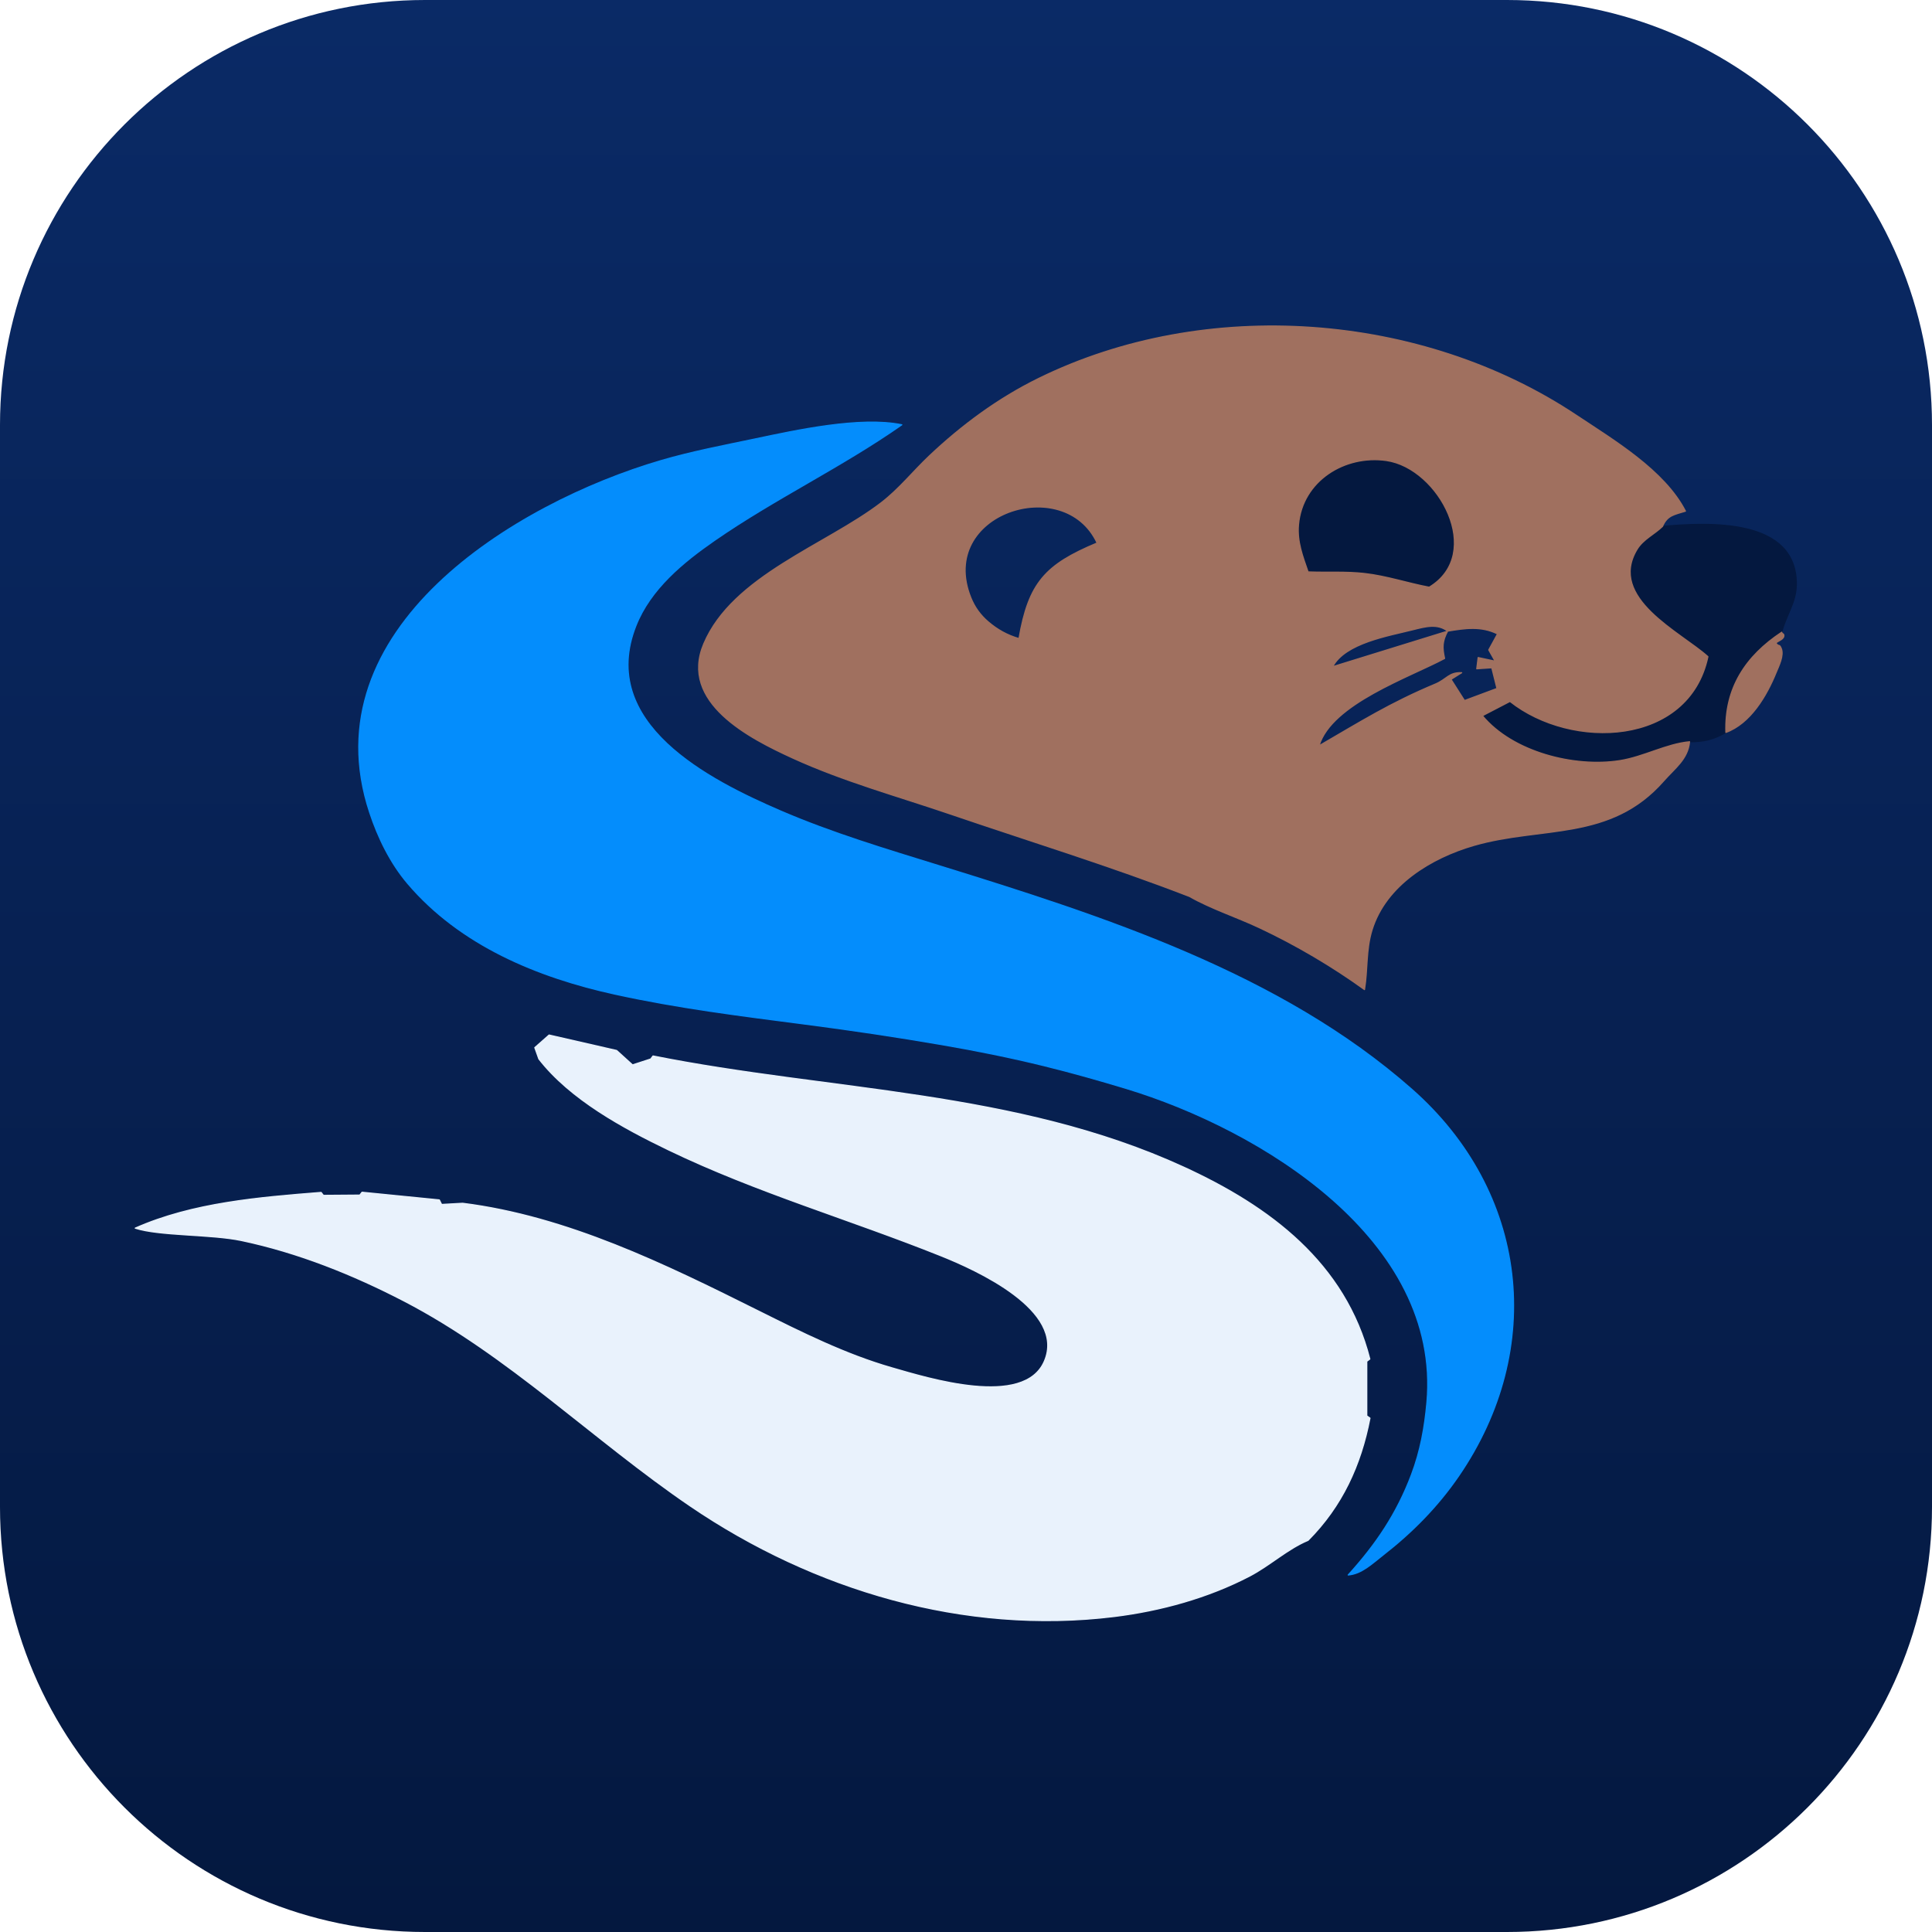
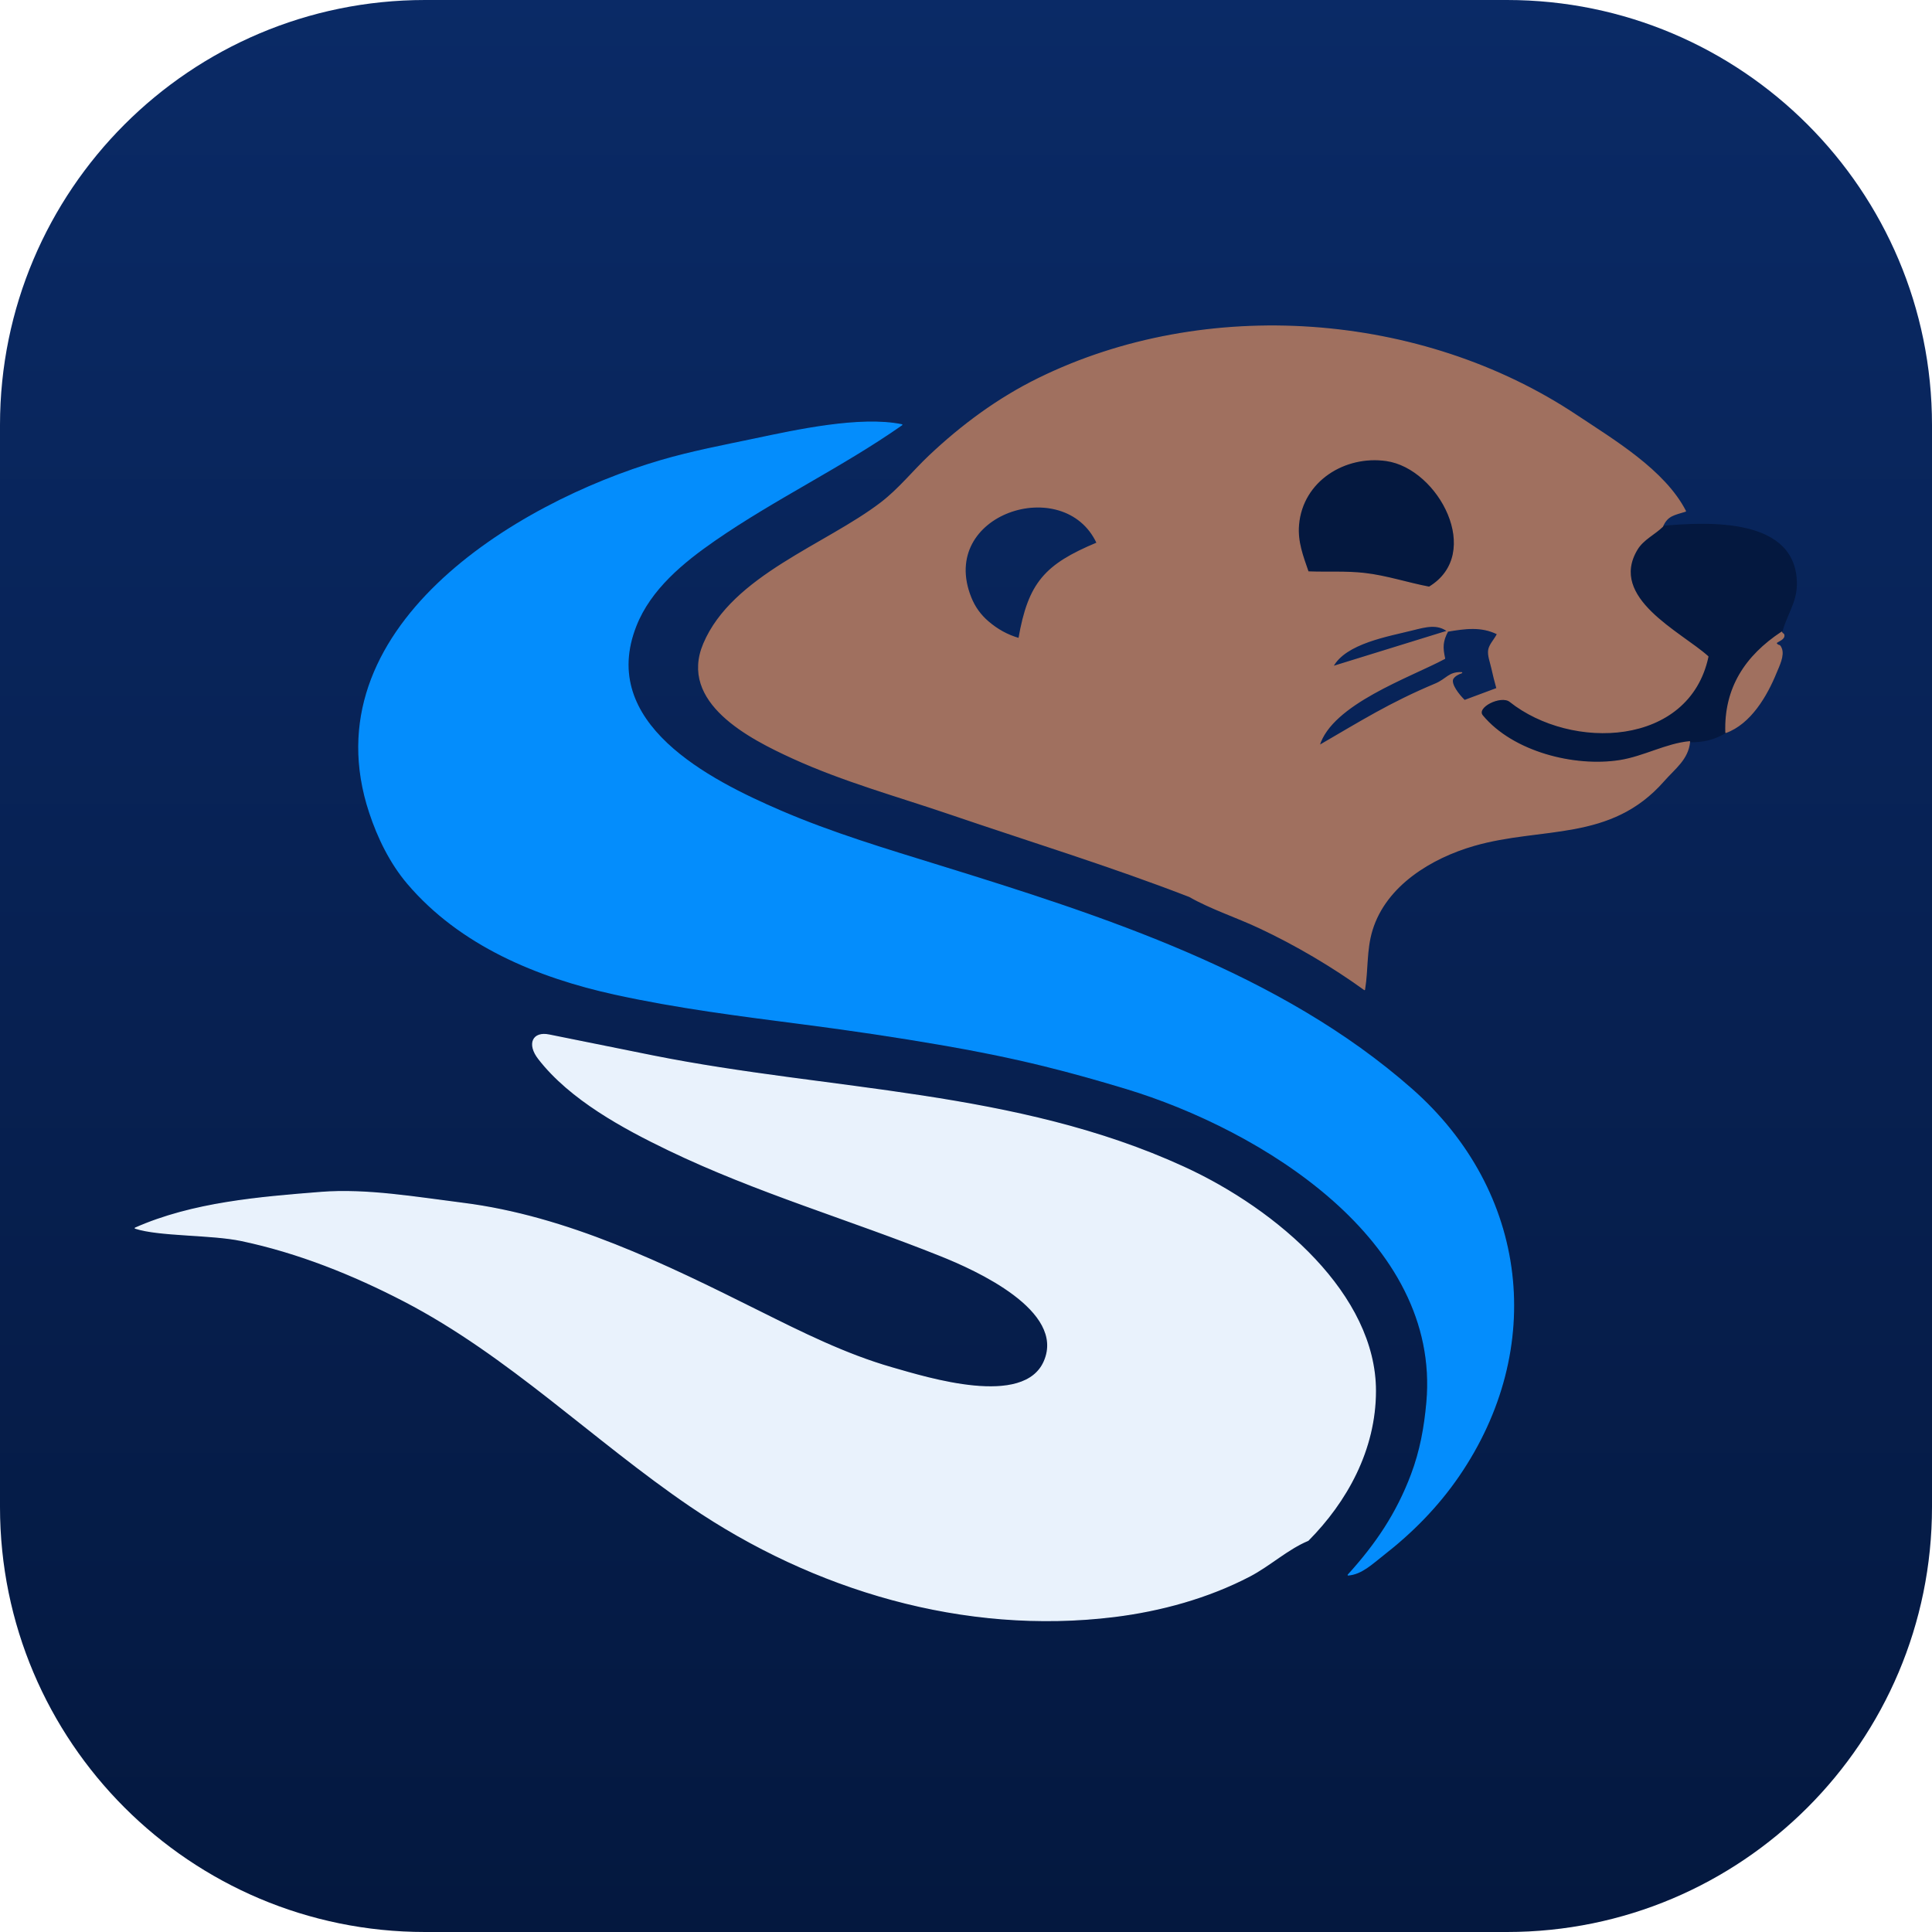
<svg xmlns="http://www.w3.org/2000/svg" viewBox="0 0 32 32" width="32" height="32" role="img">
  <defs>
    <linearGradient id="so-ground" x1="0" y1="0" x2="0" y2="1">
      <stop offset="0" stop-color="#0a2a66" />
      <stop offset="1" stop-color="#04183f" />
    </linearGradient>
  </defs>
  <rect width="32" height="32" rx="7.04" fill="url(#so-ground)" />
  <g transform="translate(2.24 4.91) scale(0.0753) translate(-504.11 -92.27)">
-     <path fill="#04183f" stroke="#04183f" stroke-width="0.25" stroke-linejoin="round" fill-rule="evenodd" d="M840.05 142.85C850.02 141.98 869.47 140.91 869.49 155.5C869.5 159.59 867.19 162.4 866.28 166.12C858.32 171.37 853.68 178.43 853.99 188.17C851.24 189.74 849.23 190.21 846 190.22C840.92 190.68 835.89 193.55 830.67 194.37C820.68 195.95 807.11 192.53 800.44 184.5C802.46 183.45 804.48 182.4 806.5 181.35C820.04 192.1 845.85 191.22 850.04 171.5C844.02 166.09 827.97 158.64 834.45 147.9C835.78 145.68 838.36 144.53 840.05 142.85ZM788.73 156.23C783.97 155.33 779.35 153.76 774.49 153.21C770.36 152.74 766.22 153.03 762.09 152.86C760.91 149.42 759.66 146.27 759.98 142.5C760.82 132.77 770.21 127.04 779.33 128.36C790.91 130.04 800.91 148.88 788.73 156.23Z" />
+     <path fill="#04183f" stroke="#04183f" stroke-width="0.25" stroke-linejoin="round" fill-rule="evenodd" d="M840.05 142.85C850.02 141.98 869.47 140.91 869.49 155.5C869.5 159.59 867.19 162.4 866.28 166.12C858.32 171.37 853.68 178.43 853.99 188.17C851.24 189.74 849.23 190.21 846 190.22C840.92 190.68 835.89 193.55 830.67 194.37C820.68 195.95 807.11 192.53 800.44 184.5C798.84 182.58 804.54 179.8 806.5 181.35C820.04 192.1 845.85 191.22 850.04 171.5C844.02 166.09 827.97 158.64 834.45 147.9C835.78 145.68 838.36 144.53 840.05 142.85ZM788.73 156.23C783.97 155.33 779.35 153.76 774.49 153.21C770.36 152.74 766.22 153.03 762.09 152.86C760.91 149.42 759.66 146.27 759.98 142.5C760.82 132.77 770.21 127.04 779.33 128.36C790.91 130.04 800.91 148.88 788.73 156.23Z" />
    <path fill="#048dfc" stroke="#048dfc" stroke-width="0.25" stroke-linejoin="round" fill-rule="evenodd" d="M672.73 120.5C659.45 129.8 644.76 136.75 631.46 145.98C624.55 150.77 617.42 156.64 614.24 164.7C605.74 186.19 630.28 198.65 646.06 205.45C657.35 210.32 669.28 213.88 681 217.51C717.16 228.7 755.95 241.18 784.85 266.62C810.53 289.22 814.43 323.67 795.21 351.72C790.63 358.4 785.01 364.11 778.62 369.08C776.19 370.97 773.88 373.27 770.91 373.5C777.04 366.76 781.61 359.99 784.83 351.44C786.8 346.23 787.73 341.07 788.23 335.53C791.43 299.7 751.67 275.44 722.05 266.47C716.1 264.67 710.08 262.97 704.03 261.48C696.57 259.65 689.08 258.14 681.5 256.84C671.52 255.12 661.49 253.63 651.45 252.33C637.36 250.5 623.49 248.78 609.61 245.73C592.59 242 575.62 234.98 564.06 221.42C560.22 216.9 557.52 211.36 555.67 205.76C542.37 165.47 587.51 137.81 619.78 128.37C626.51 126.4 633.42 125.09 640.28 123.65C649.48 121.71 663.58 118.62 672.73 120.5Z" />
-     <path fill="#e9f2fc" stroke="#e9f2fc" stroke-width="0.25" stroke-linejoin="round" fill-rule="evenodd" d="M595.14 254.73C600.09 255.86 605.05 256.99 610 258.13C611.17 259.18 612.33 260.24 613.5 261.3C614.83 260.87 616.17 260.43 617.5 260C617.67 259.78 617.83 259.56 618 259.34C657.08 267.14 697.81 266.86 734.71 283.78C753.71 292.49 770.29 304.91 775.67 326C775.45 326.17 775.22 326.33 775 326.5C775 330.5 775 334.5 775 338.5C775.23 338.67 775.47 338.83 775.7 339C773.7 349.36 769.57 358.36 762.09 365.88C757.57 367.76 753.67 371.42 749.25 373.73C740.07 378.52 729.64 381.38 719.4 382.64C686.48 386.67 653.39 376.83 626.2 358.33C604.9 343.83 586.28 325.19 563.27 313.24C552 307.39 539.92 302.55 527.46 299.93C520.77 298.52 509.42 298.95 504.11 297.21C516.74 291.61 531.41 290.43 545 289.35C545.17 289.57 545.33 289.78 545.5 290C548.17 289.98 550.83 289.96 553.5 289.94C553.67 289.73 553.83 289.52 554 289.31C559.67 289.88 565.33 290.44 571 291C571.17 291.34 571.33 291.67 571.5 292C573.04 291.91 574.58 291.82 576.12 291.74C599.14 294.64 620.61 305.17 641.13 315.41C650.62 320.14 660.29 324.99 670.54 327.93C678.5 330.21 699.62 336.83 704.08 326.5C708.93 315.28 688.95 306.33 681.27 303.26C661.36 295.28 640.83 289.35 621.48 280.03C611.49 275.22 599.81 268.9 592.89 259.99C592.59 259.16 592.3 258.33 592 257.5C593.05 256.58 594.09 255.66 595.14 254.73Z" />
-     <path fill="#a0705f" stroke="#a0705f" stroke-width="0.25" stroke-linejoin="round" fill-rule="evenodd" d="M840.05 142.85C832.15 140.65 822.59 147.67 816.33 151.87C808.1 157.39 797.97 160.33 788.73 156.23C800.91 148.88 790.91 130.04 779.33 128.36C770.21 127.04 760.82 132.77 759.98 142.5C759.66 146.27 760.91 149.42 762.09 152.86C742.7 156.09 727.03 164.79 714.96 180.44C710.56 186.15 705.19 193.27 704.16 200.5C711.41 205.53 718.75 210.42 725.94 215.55C729.45 218.05 733.89 220.47 736 224.25C718.69 217.54 700.99 212.12 683.43 206.13C671.79 202.16 659.93 198.92 648.7 193.79C639.23 189.46 623.71 181.56 629.17 168.67C635.51 153.71 656.07 146.95 668.19 137.65C672.14 134.62 675.21 130.72 678.81 127.32C685.97 120.56 693.93 114.68 702.79 110.33C739.54 92.27 786.98 95.7 821.1 118.42C829.33 123.9 840.49 130.52 845.1 139.5C842.58 140.29 841.11 140.4 840.05 142.85ZM715.69 146.5C708.49 130.99 680.44 139.96 687.9 158.52C688.73 160.6 690 162.36 691.7 163.82C693.75 165.58 695.94 166.79 698.5 167.53C700.63 155.26 704.26 151.27 715.69 146.5ZM840.05 142.85C838.36 144.53 835.78 145.68 834.45 147.9C827.97 158.64 844.02 166.09 850.04 171.5C845.85 191.22 820.04 192.1 806.5 181.35C804.48 182.4 802.46 183.45 800.44 184.5C807.11 192.53 820.68 195.95 830.67 194.37C835.89 193.55 840.92 190.68 846 190.22C845.64 194.06 842.76 196.04 840.3 198.84C828.59 212.18 813.57 208.69 798.57 213.02C789.13 215.75 779.18 221.79 776.16 231.61C774.81 235.99 775.23 240.32 774.5 244.74C767.41 239.61 759.28 234.83 751.36 231.12C746.34 228.76 740.76 226.96 736 224.25C733.89 220.47 729.45 218.05 725.94 215.55C718.75 210.42 711.41 205.53 704.16 200.5C705.19 193.27 710.56 186.15 714.96 180.44C727.03 164.79 742.7 156.09 762.09 152.86C766.22 153.03 770.36 152.74 774.49 153.21C779.35 153.76 783.97 155.33 788.73 156.23C797.97 160.33 808.1 157.39 816.33 151.87C822.59 147.67 832.15 140.65 840.05 142.85ZM792.79 165.89C791.61 168.12 791.58 169.45 792.12 171.9C784.5 175.99 767.23 181.88 764.5 191.11C773.73 185.76 780.05 181.74 790.07 177.54C792.63 176.47 793.03 174.91 795.88 175.03C795.1 175.52 794.31 176.01 793.53 176.5C794.52 178.05 795.51 179.61 796.5 181.16C798.88 180.28 801.26 179.39 803.64 178.5C803.26 176.98 802.88 175.47 802.5 173.95C801.4 174.02 800.29 174.09 799.19 174.17C799.29 173.34 799.4 172.52 799.5 171.7C800.74 171.97 801.99 172.23 803.23 172.5C802.76 171.67 802.3 170.84 801.83 170.02C802.48 168.84 803.12 167.67 803.76 166.5C800.16 164.72 796.63 165.25 792.79 165.89C790.54 164.16 787.91 164.89 785.15 165.58C779.84 166.93 770.27 168.47 767.5 173.71C775.93 171.1 784.36 168.5 792.79 165.89ZM866.28 166.12C866.22 166.36 866.68 166.46 866.73 166.7C866.95 167.67 865.46 168.02 865 168.5C865.64 169.46 865.7 168.56 866.17 169.69C866.82 171.26 865.61 173.59 865.04 175C862.95 180.14 859.38 186.21 853.99 188.17C853.68 178.43 858.32 171.37 866.28 166.12Z" />
+     <path fill="#e9f2fc" stroke="#e9f2fc" stroke-width="0.25" stroke-linejoin="round" fill-rule="evenodd" d="M595.14 254.73C602.76 256.27 610.38 257.8 618 259.34C657.08 267.14 697.81 266.86 734.71 283.78C755.5 293.3 776.9 312 776.9 333C776.9 346 770.5 357.4 762.09 365.88C757.57 367.76 753.67 371.42 749.25 373.73C740.07 378.52 729.64 381.38 719.4 382.64C686.48 386.67 653.39 376.83 626.2 358.33C604.9 343.83 586.28 325.19 563.27 313.24C552 307.39 539.92 302.55 527.46 299.93C520.77 298.52 509.42 298.95 504.11 297.21C516.74 291.61 531.41 290.43 545 289.35C555 288.56 566 290.47 576.12 291.74C599.14 294.64 620.61 305.17 641.13 315.41C650.62 320.14 660.29 324.99 670.54 327.93C678.5 330.21 699.62 336.83 704.08 326.5C708.93 315.28 688.95 306.33 681.27 303.26C661.36 295.28 640.83 289.35 621.48 280.03C611.49 275.22 599.81 268.9 592.89 259.99C590.3 256.7 591.6 254 595.14 254.73Z" />
+     <path fill="#a0705f" stroke="#a0705f" stroke-width="0.25" stroke-linejoin="round" fill-rule="evenodd" d="M840.05 142.85C832.15 140.65 822.59 147.67 816.33 151.87C808.1 157.39 797.97 160.33 788.73 156.23C800.91 148.88 790.91 130.04 779.33 128.36C770.21 127.04 760.82 132.77 759.98 142.5C759.66 146.27 760.91 149.42 762.09 152.86C742.7 156.09 727.03 164.79 714.96 180.44C710.56 186.15 705.19 193.27 704.16 200.5C711.41 205.53 718.75 210.42 725.94 215.55C729.45 218.05 733.89 220.47 736 224.25C718.69 217.54 700.99 212.12 683.43 206.13C671.79 202.16 659.93 198.92 648.7 193.79C639.23 189.46 623.71 181.56 629.17 168.67C635.51 153.71 656.07 146.95 668.19 137.65C672.14 134.62 675.21 130.72 678.81 127.32C685.97 120.56 693.93 114.68 702.79 110.33C739.54 92.27 786.98 95.7 821.1 118.42C829.33 123.9 840.49 130.52 845.1 139.5C842.58 140.29 841.11 140.4 840.05 142.85ZM715.69 146.5C708.49 130.99 680.44 139.96 687.9 158.52C688.73 160.6 690 162.36 691.7 163.82C693.75 165.58 695.94 166.79 698.5 167.53C700.63 155.26 704.26 151.27 715.69 146.5ZM840.05 142.85C838.36 144.53 835.78 145.68 834.45 147.9C827.97 158.64 844.02 166.09 850.04 171.5C845.85 191.22 820.04 192.1 806.5 181.35C804.54 179.8 798.84 182.58 800.44 184.5C807.11 192.53 820.68 195.95 830.67 194.37C835.89 193.55 840.92 190.68 846 190.22C845.64 194.06 842.76 196.04 840.3 198.84C828.59 212.18 813.57 208.69 798.57 213.02C789.13 215.75 779.18 221.79 776.16 231.61C774.81 235.99 775.23 240.32 774.5 244.74C767.41 239.61 759.28 234.83 751.36 231.12C746.34 228.76 740.76 226.96 736 224.25C733.89 220.47 729.45 218.05 725.94 215.55C718.75 210.42 711.41 205.53 704.16 200.5C705.19 193.27 710.56 186.15 714.96 180.44C727.03 164.79 742.7 156.09 762.09 152.86C766.22 153.03 770.36 152.74 774.49 153.21C779.35 153.76 783.97 155.33 788.73 156.23C797.97 160.33 808.1 157.39 816.33 151.87C822.59 147.67 832.15 140.65 840.05 142.85ZM792.79 165.89C791.61 168.12 791.58 169.45 792.12 171.9C784.5 175.99 767.23 181.88 764.5 191.11C773.73 185.76 780.05 181.74 790.07 177.54C792.63 176.47 793.03 174.91 795.88 175.03C795.1 175.3 794.3 175.7 793.9 176.4C793.4 177.6 795.2 179.9 796.5 181.16C798.88 180.28 801.26 179.39 803.64 178.5C803.25 177.1 802.8 175.35 802.5 173.95C802.24 172.75 801.63 171.22 801.83 170.02C802.04 168.8 803.2 167.7 803.76 166.5C800.16 164.72 796.63 165.25 792.79 165.89C790.54 164.16 787.91 164.89 785.15 165.58C779.84 166.93 770.27 168.47 767.5 173.71C775.93 171.1 784.36 168.5 792.79 165.89ZM866.28 166.12C866.22 166.36 866.68 166.46 866.73 166.7C866.95 167.67 865.46 168.02 865 168.5C865.64 169.46 865.7 168.56 866.17 169.69C866.82 171.26 865.61 173.59 865.04 175C862.95 180.14 859.38 186.21 853.99 188.17C853.68 178.43 858.32 171.37 866.28 166.12Z" />
  </g>
</svg>
